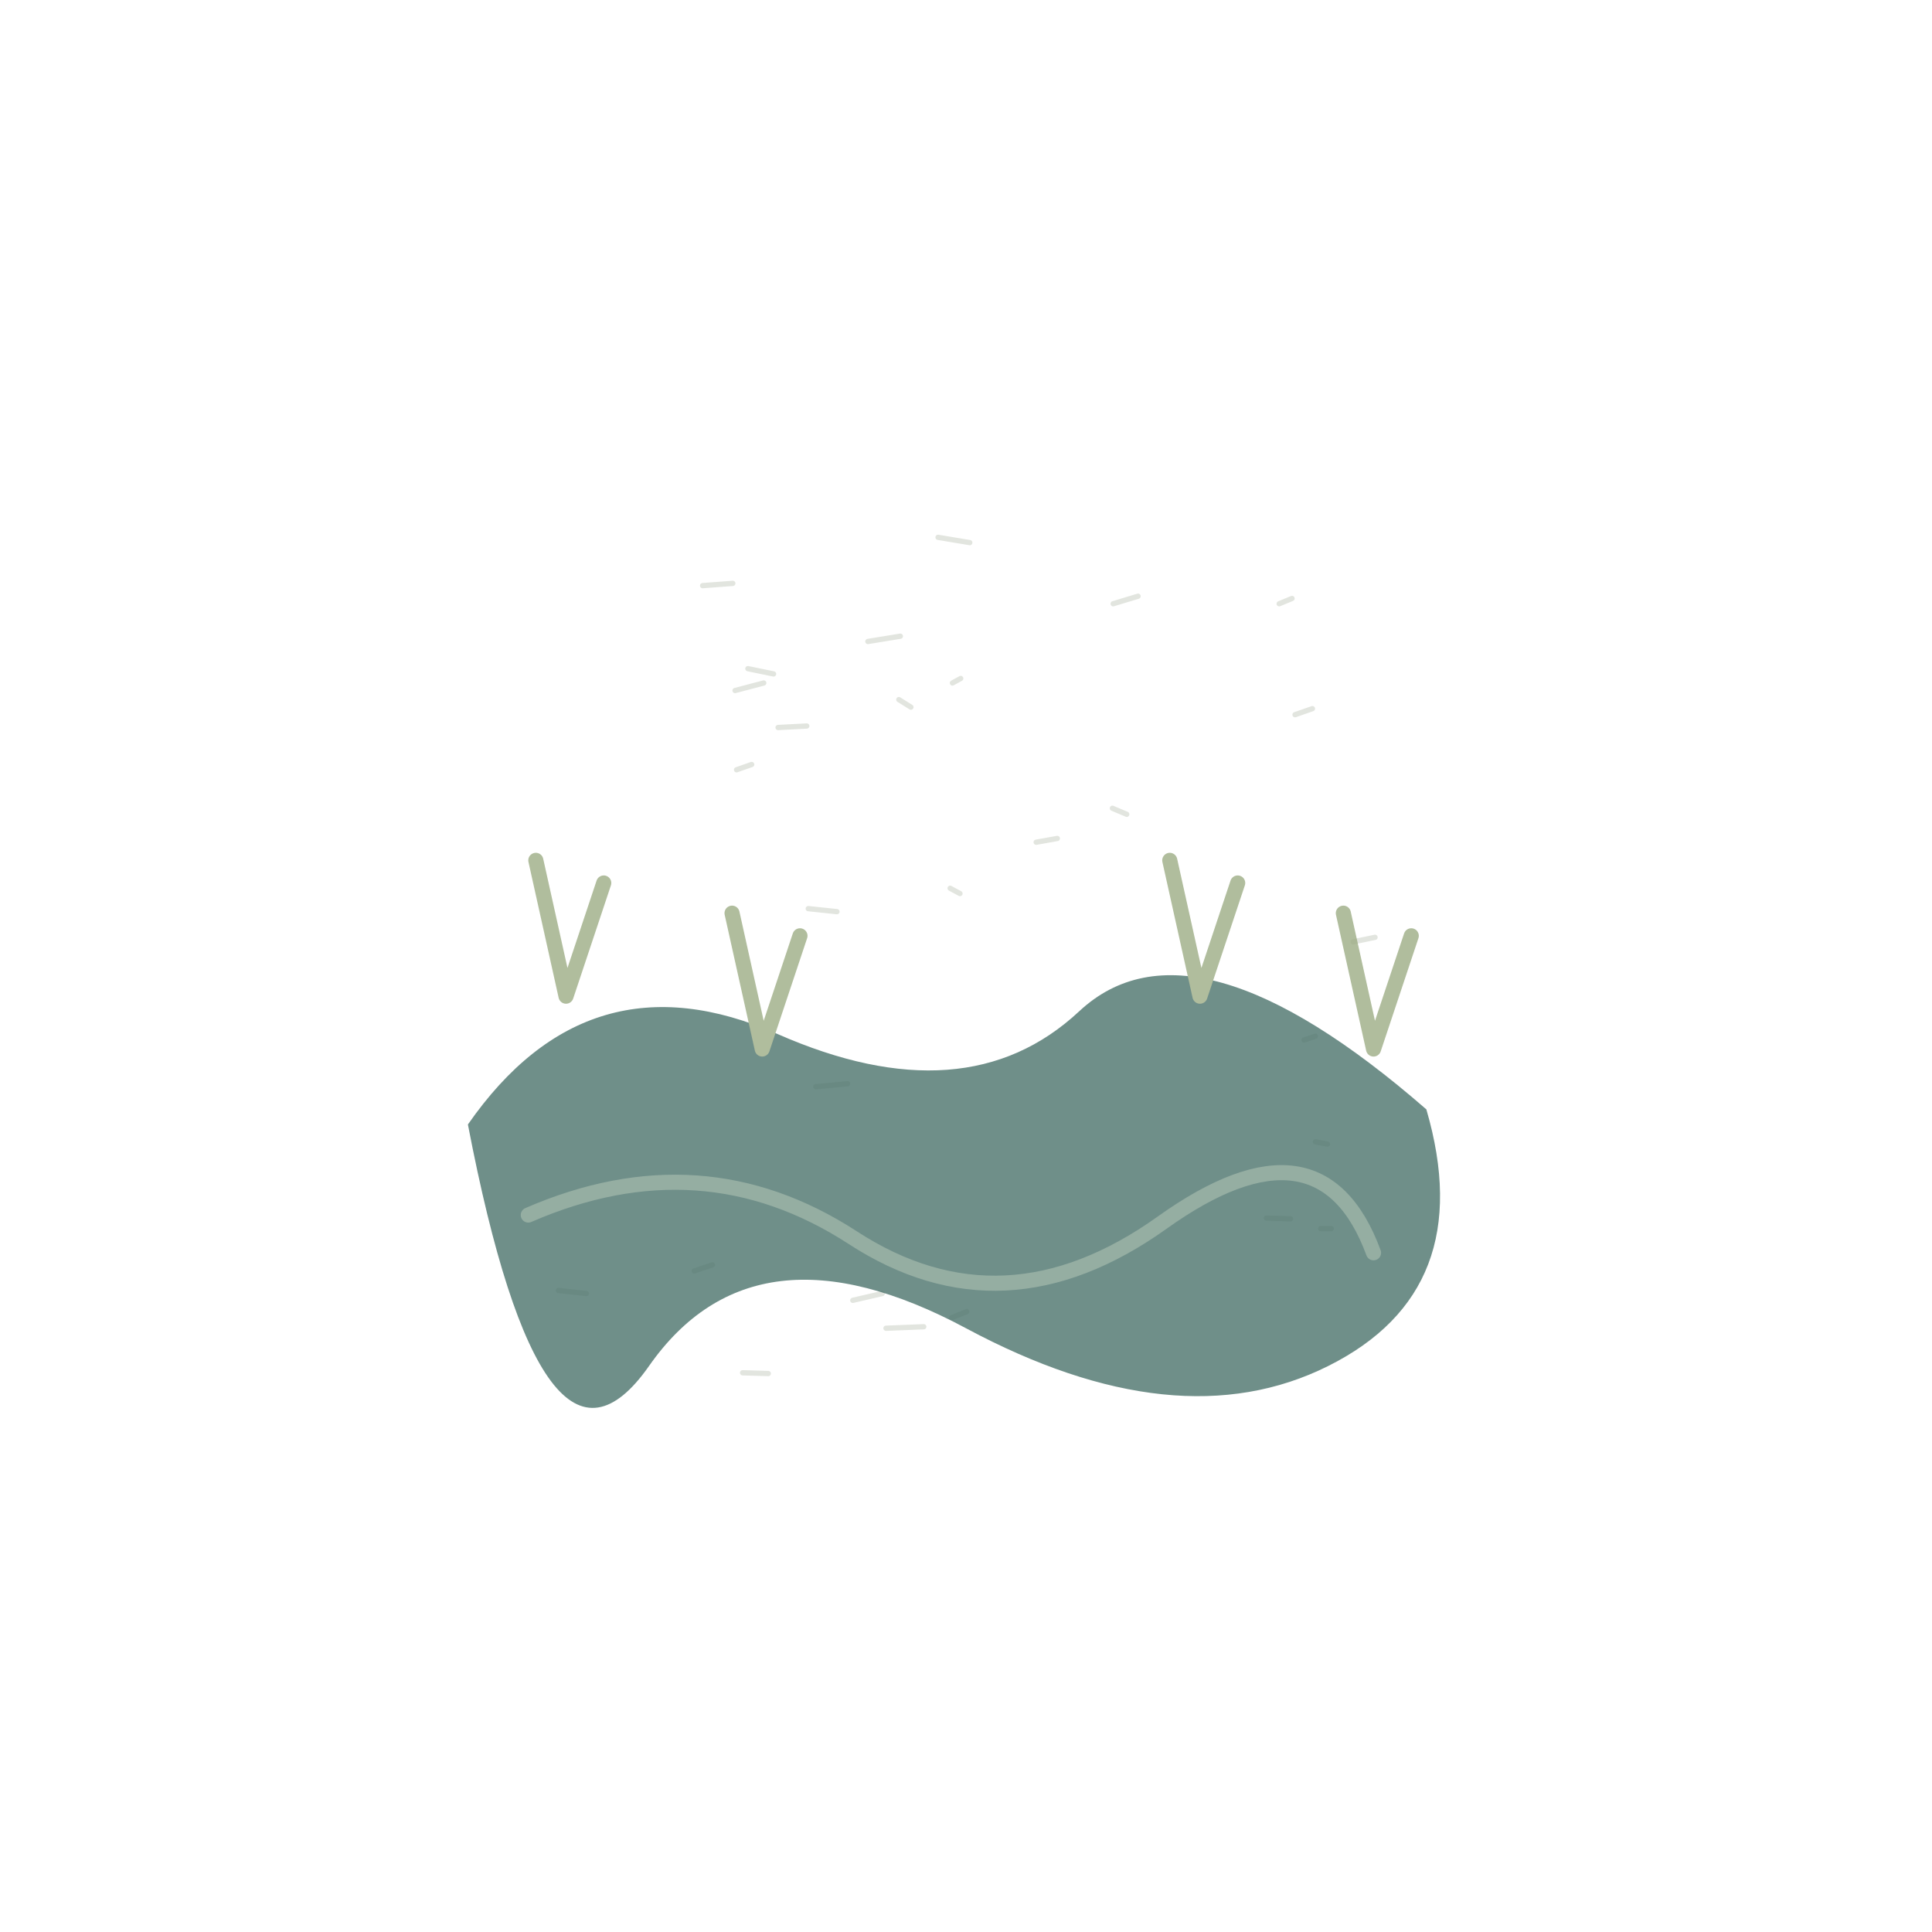
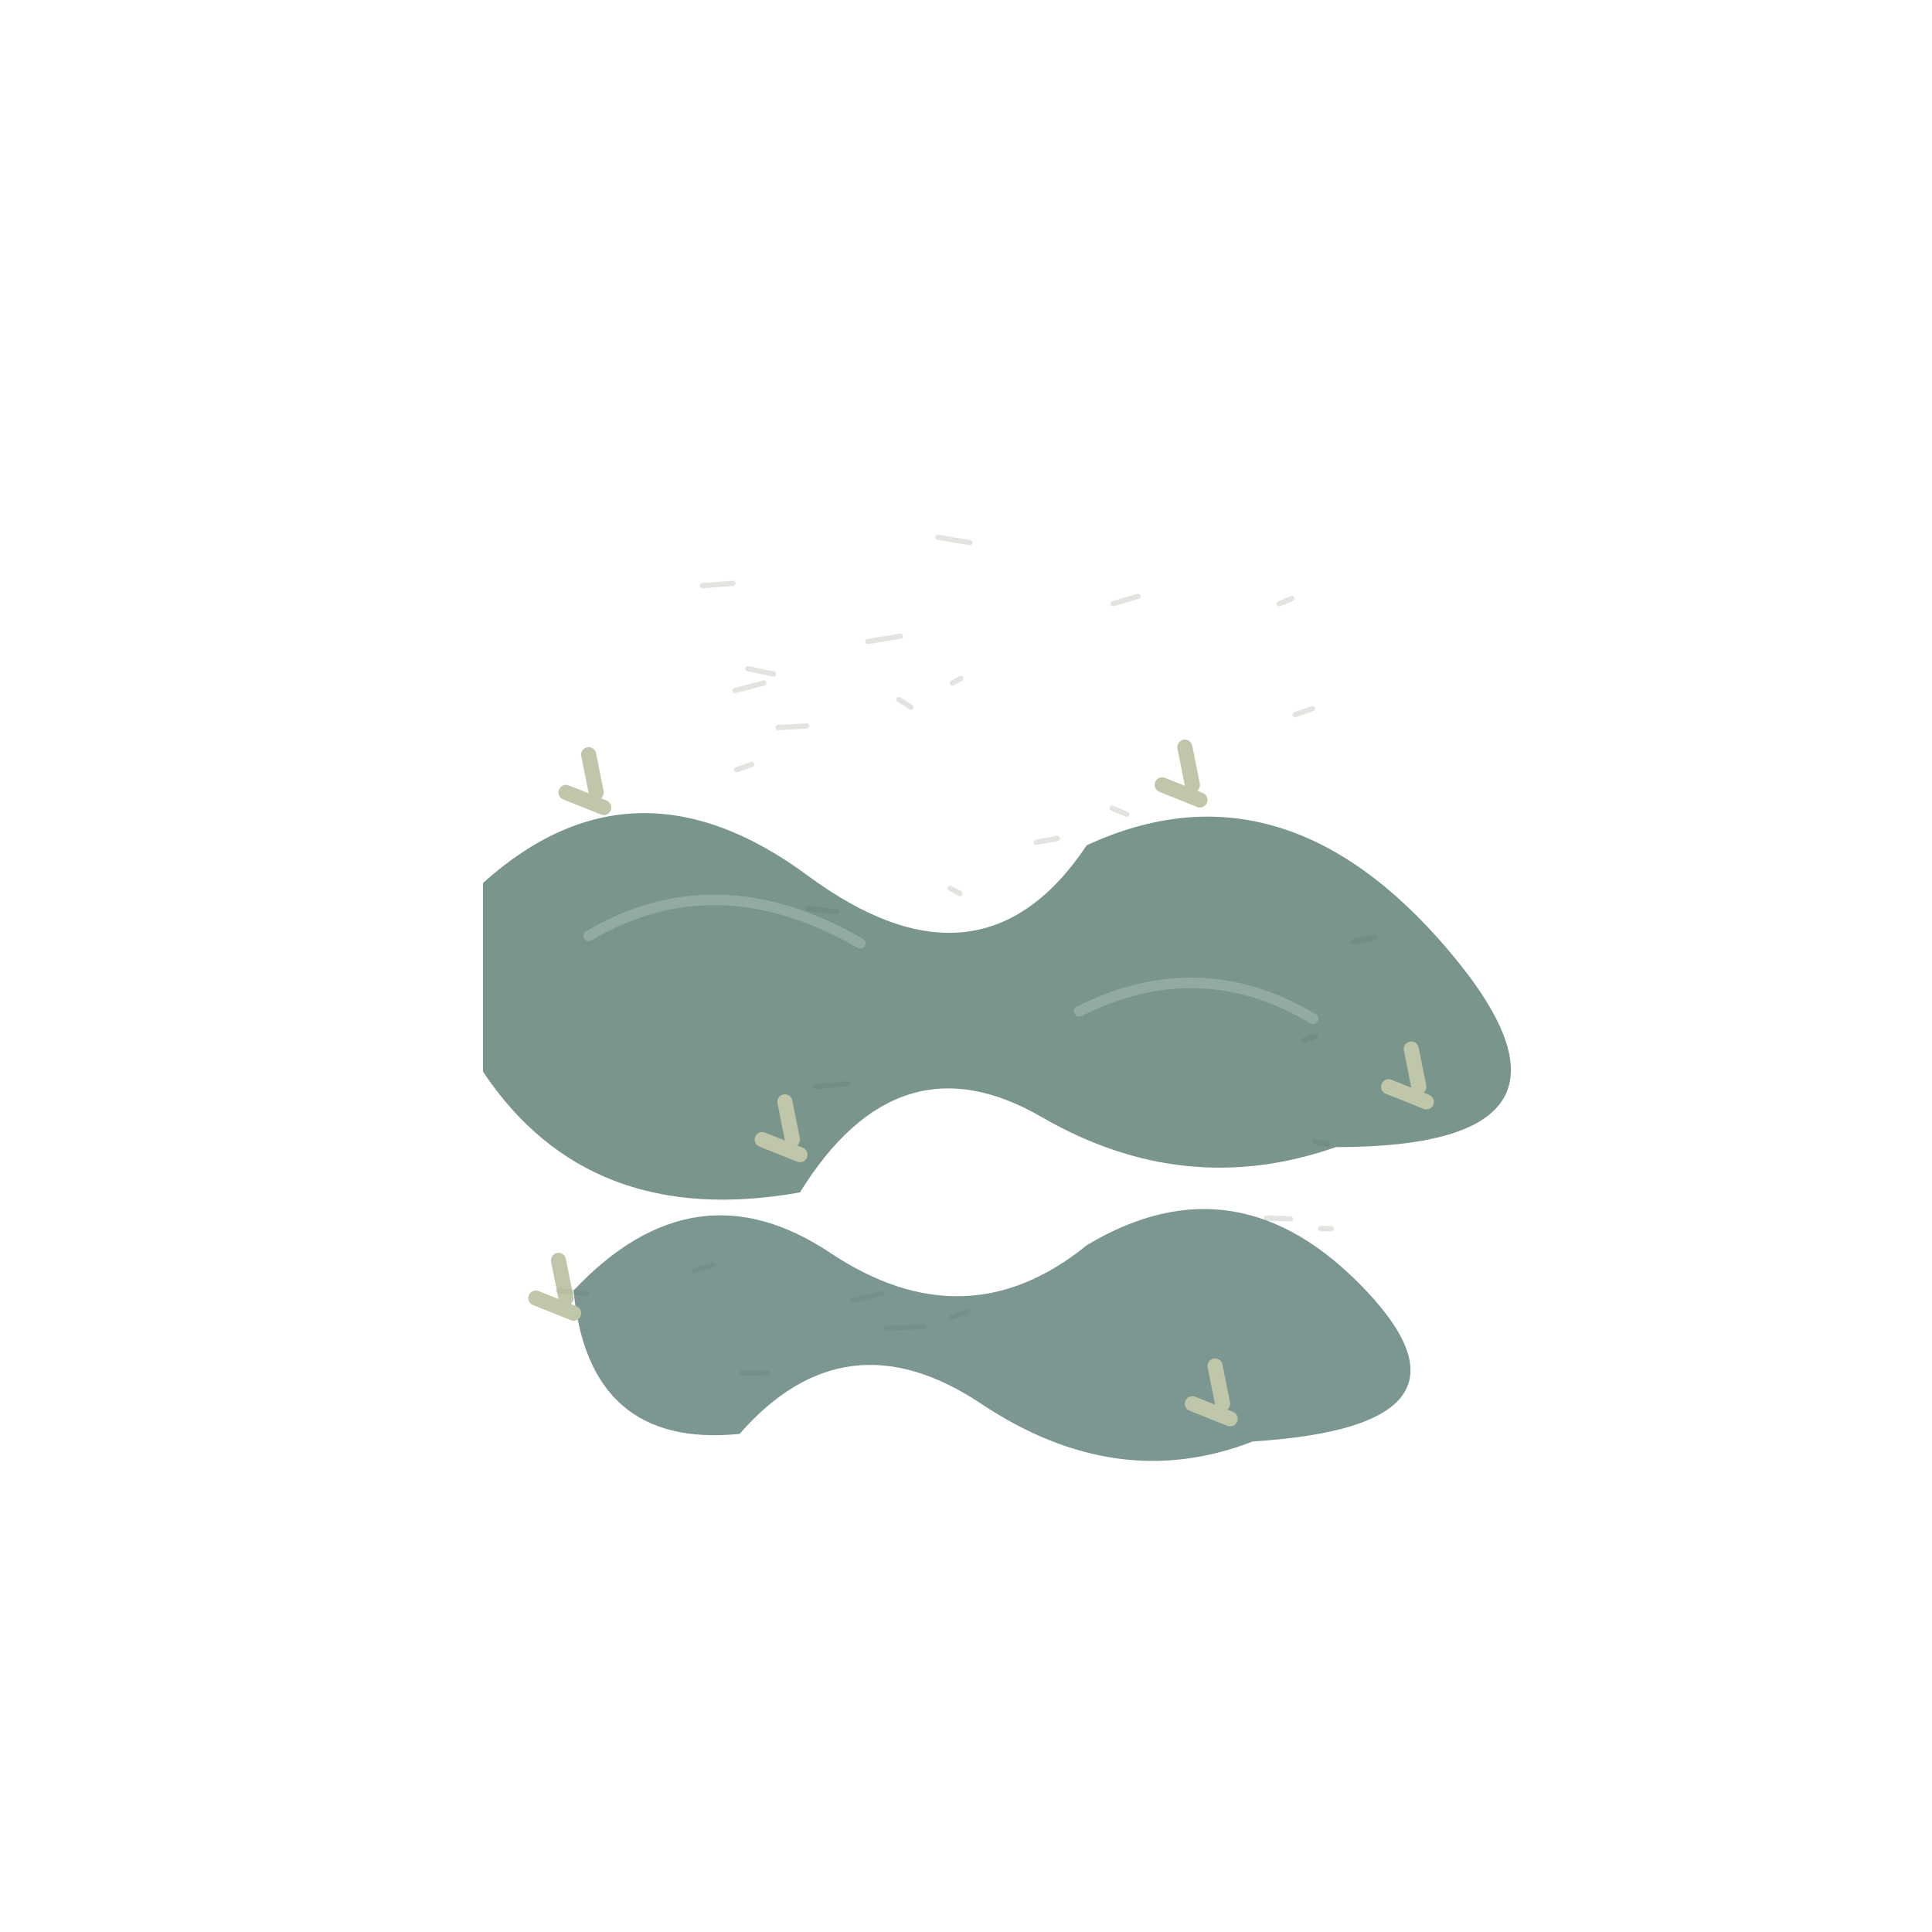
<svg xmlns="http://www.w3.org/2000/svg" viewBox="0 0 256 256" width="256" height="256" role="img" aria-label="marsh terrain variant 2">
  <defs>
    <clipPath id="hex">
      <polygon points="128,0 238.851,64 238.851,192 128,256 17.149,192 17.149,64" />
    </clipPath>
  </defs>
  <g clip-path="url(#hex)">
    <path d="M119.1 92.7l1.6 1.0" fill="none" stroke="#aab4a0" stroke-width="0.7" stroke-linejoin="round" stroke-linecap="round" opacity=".34" />
    <path d="M113.0 172.3l3.9 -0.9" fill="none" stroke="#aab4a0" stroke-width="0.7" stroke-linejoin="round" stroke-linecap="round" opacity=".34" />
    <path d="M137.3 111.6l2.8 -0.5" fill="none" stroke="#aab4a0" stroke-width="0.7" stroke-linejoin="round" stroke-linecap="round" opacity=".34" />
    <path d="M97.6 102.0l2.0 -0.7" fill="none" stroke="#aab4a0" stroke-width="0.7" stroke-linejoin="round" stroke-linecap="round" opacity=".34" />
    <path d="M147.5 80.0l3.3 -1.0" fill="none" stroke="#aab4a0" stroke-width="0.7" stroke-linejoin="round" stroke-linecap="round" opacity=".34" />
    <path d="M124.3 71.2l4.2 0.7" fill="none" stroke="#aab4a0" stroke-width="0.7" stroke-linejoin="round" stroke-linecap="round" opacity=".34" />
    <path d="M92.0 168.4l2.4 -0.8" fill="none" stroke="#aab4a0" stroke-width="0.7" stroke-linejoin="round" stroke-linecap="round" opacity=".34" />
    <path d="M126.2 90.5l1.1 -0.6" fill="none" stroke="#aab4a0" stroke-width="0.7" stroke-linejoin="round" stroke-linecap="round" opacity=".34" />
    <path d="M167.8 161.4l3.2 0.1" fill="none" stroke="#aab4a0" stroke-width="0.7" stroke-linejoin="round" stroke-linecap="round" opacity=".34" />
    <path d="M107.1 120.4l3.8 0.4" fill="none" stroke="#aab4a0" stroke-width="0.7" stroke-linejoin="round" stroke-linecap="round" opacity=".34" />
    <path d="M171.6 94.7l2.3 -0.8" fill="none" stroke="#aab4a0" stroke-width="0.7" stroke-linejoin="round" stroke-linecap="round" opacity=".34" />
    <path d="M99.1 88.6l3.4 0.7" fill="none" stroke="#aab4a0" stroke-width="0.7" stroke-linejoin="round" stroke-linecap="round" opacity=".34" />
    <path d="M126.1 174.6l2.0 -0.8" fill="none" stroke="#aab4a0" stroke-width="0.7" stroke-linejoin="round" stroke-linecap="round" opacity=".34" />
    <path d="M125.9 117.7l1.3 0.7" fill="none" stroke="#aab4a0" stroke-width="0.7" stroke-linejoin="round" stroke-linecap="round" opacity=".34" />
    <path d="M103.1 96.4l3.8 -0.2" fill="none" stroke="#aab4a0" stroke-width="0.7" stroke-linejoin="round" stroke-linecap="round" opacity=".34" />
    <path d="M174.3 151.3l1.6 0.3" fill="none" stroke="#aab4a0" stroke-width="0.7" stroke-linejoin="round" stroke-linecap="round" opacity=".34" />
    <path d="M169.5 80.0l1.7 -0.7" fill="none" stroke="#aab4a0" stroke-width="0.7" stroke-linejoin="round" stroke-linecap="round" opacity=".34" />
    <path d="M172.8 137.8l1.5 -0.5" fill="none" stroke="#aab4a0" stroke-width="0.7" stroke-linejoin="round" stroke-linecap="round" opacity=".34" />
    <path d="M108.1 144.0l4.2 -0.4" fill="none" stroke="#aab4a0" stroke-width="0.7" stroke-linejoin="round" stroke-linecap="round" opacity=".34" />
    <path d="M93.1 77.6l4.0 -0.3" fill="none" stroke="#aab4a0" stroke-width="0.7" stroke-linejoin="round" stroke-linecap="round" opacity=".34" />
    <path d="M74.0 171.0l3.7 0.4" fill="none" stroke="#aab4a0" stroke-width="0.7" stroke-linejoin="round" stroke-linecap="round" opacity=".34" />
    <path d="M175.0 162.8l1.4 -0.0" fill="none" stroke="#aab4a0" stroke-width="0.7" stroke-linejoin="round" stroke-linecap="round" opacity=".34" />
    <path d="M98.4 181.9l3.4 0.1" fill="none" stroke="#aab4a0" stroke-width="0.7" stroke-linejoin="round" stroke-linecap="round" opacity=".34" />
    <path d="M115.0 85.0l4.3 -0.7" fill="none" stroke="#aab4a0" stroke-width="0.7" stroke-linejoin="round" stroke-linecap="round" opacity=".34" />
    <path d="M179.3 124.8l2.9 -0.6" fill="none" stroke="#aab4a0" stroke-width="0.7" stroke-linejoin="round" stroke-linecap="round" opacity=".34" />
    <path d="M117.4 176.0l5.0 -0.2" fill="none" stroke="#aab4a0" stroke-width="0.7" stroke-linejoin="round" stroke-linecap="round" opacity=".34" />
    <path d="M147.4 107.1l1.9 0.8" fill="none" stroke="#aab4a0" stroke-width="0.7" stroke-linejoin="round" stroke-linecap="round" opacity=".34" />
    <path d="M97.4 91.5l3.8 -1.0" fill="none" stroke="#aab4a0" stroke-width="0.7" stroke-linejoin="round" stroke-linecap="round" opacity=".34" />
-     <g opacity=".78">
-       <path d="M62 149q16-23 41-12t40-3 46 13q7 24-13 34t-48-5-42 5-24-32Z" fill="#476f68" stroke="none" stroke-width="1" stroke-linejoin="round" />
-       <path d="M70 161q23-10 43 3t41-2 28 4" fill="none" stroke="#9eb8a3" stroke-width="2" stroke-linejoin="round" stroke-linecap="round" opacity=".55" />
-       <path d="M75 132l-4-18m4 18 5-15" fill="none" stroke="#9aaa81" stroke-width="2" stroke-linejoin="round" stroke-linecap="round" />
-       <path d="M101 139l-4-18m4 18 5-15" fill="none" stroke="#9aaa81" stroke-width="2" stroke-linejoin="round" stroke-linecap="round" />
-       <path d="M159 132l-4-18m4 18 5-15" fill="none" stroke="#9aaa81" stroke-width="2" stroke-linejoin="round" stroke-linecap="round" />
-       <path d="M182 139l-4-18m4 18 5-15" fill="none" stroke="#9aaa81" stroke-width="2" stroke-linejoin="round" stroke-linecap="round" />
+     <g opacity=".73">
+       <path d="M64 117Q84 99 107 116T144 112Q170 100 192 126T177 152Q157 159 138 148T106 158Q78 163 64 142Z" fill="#486d61" stroke="none" stroke-width="1" stroke-linejoin="round" />
+       <path d="M76 171Q92 154 110 166T144 165Q164 153 181 171T166 191Q148 198 130 186T98 190Q78 192 76 171Z" fill="#4b7168" stroke="none" stroke-width="1" stroke-linejoin="round" />
+       <path d="M75 105l5 2m-2-7 1 5" fill="none" stroke="#a9b18a" stroke-width="2" stroke-linejoin="round" stroke-linecap="round" />
+       <path d="M101 151l5 2m-2-7 1 5" fill="none" stroke="#a9b18a" stroke-width="2" stroke-linejoin="round" stroke-linecap="round" />
+       <path d="M154 104l5 2m-2-7 1 5" fill="none" stroke="#a9b18a" stroke-width="2" stroke-linejoin="round" stroke-linecap="round" />
+       <path d="M184 144l5 2m-2-7 1 5" fill="none" stroke="#a9b18a" stroke-width="2" stroke-linejoin="round" stroke-linecap="round" />
+       <path d="M71 172l5 2m-2-7 1 5" fill="none" stroke="#a9b18a" stroke-width="2" stroke-linejoin="round" stroke-linecap="round" />
+       <path d="M158 186l5 2m-2-7 1 5" fill="none" stroke="#a9b18a" stroke-width="2" stroke-linejoin="round" stroke-linecap="round" />
+       <path d="M78 124q17-10 36 1m29 9q16-8 31 1" fill="none" stroke="#9ab3a4" stroke-width="1.4" stroke-linejoin="round" stroke-linecap="round" opacity=".42" />
    </g>
  </g>
</svg>
